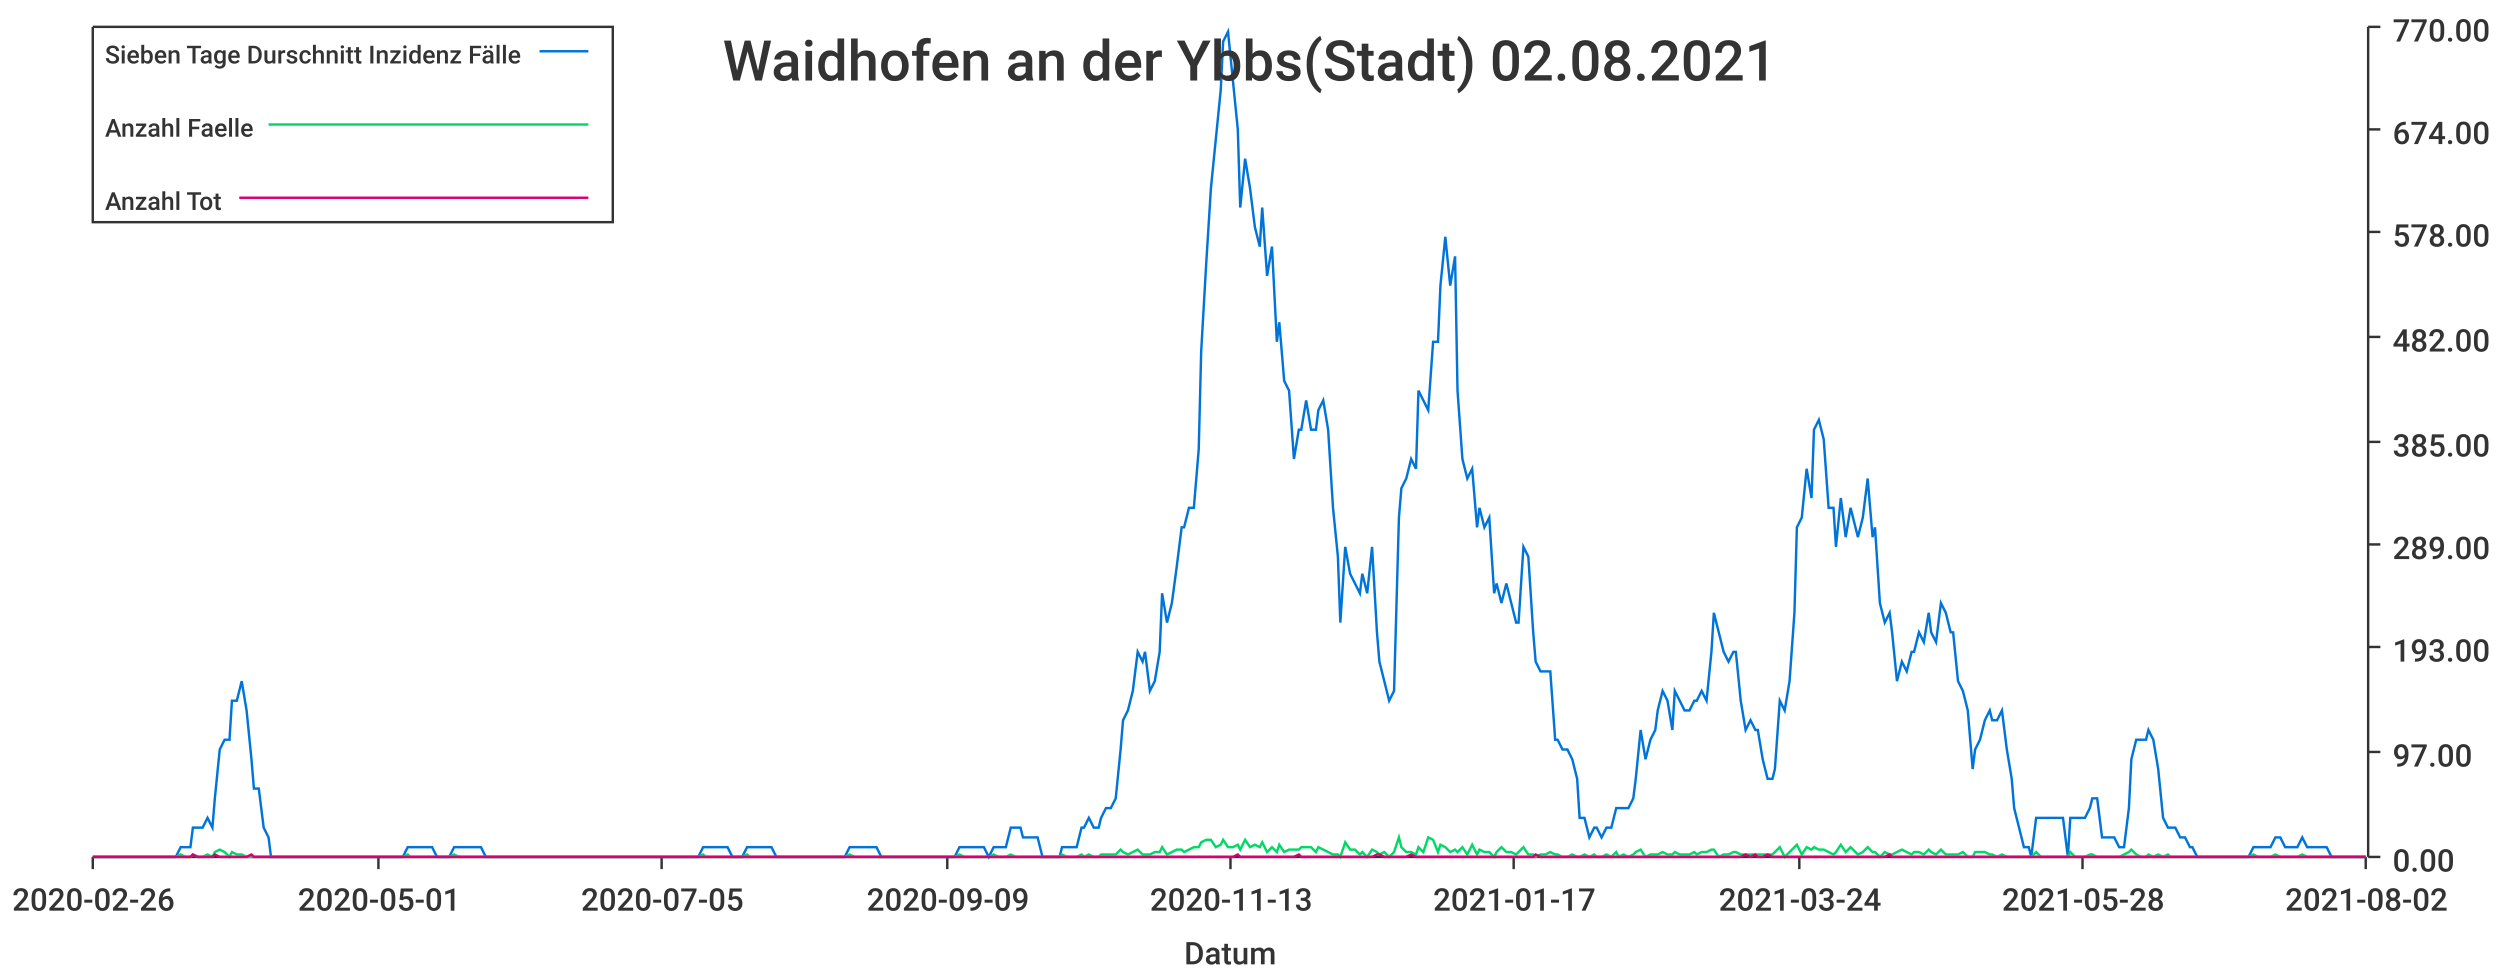
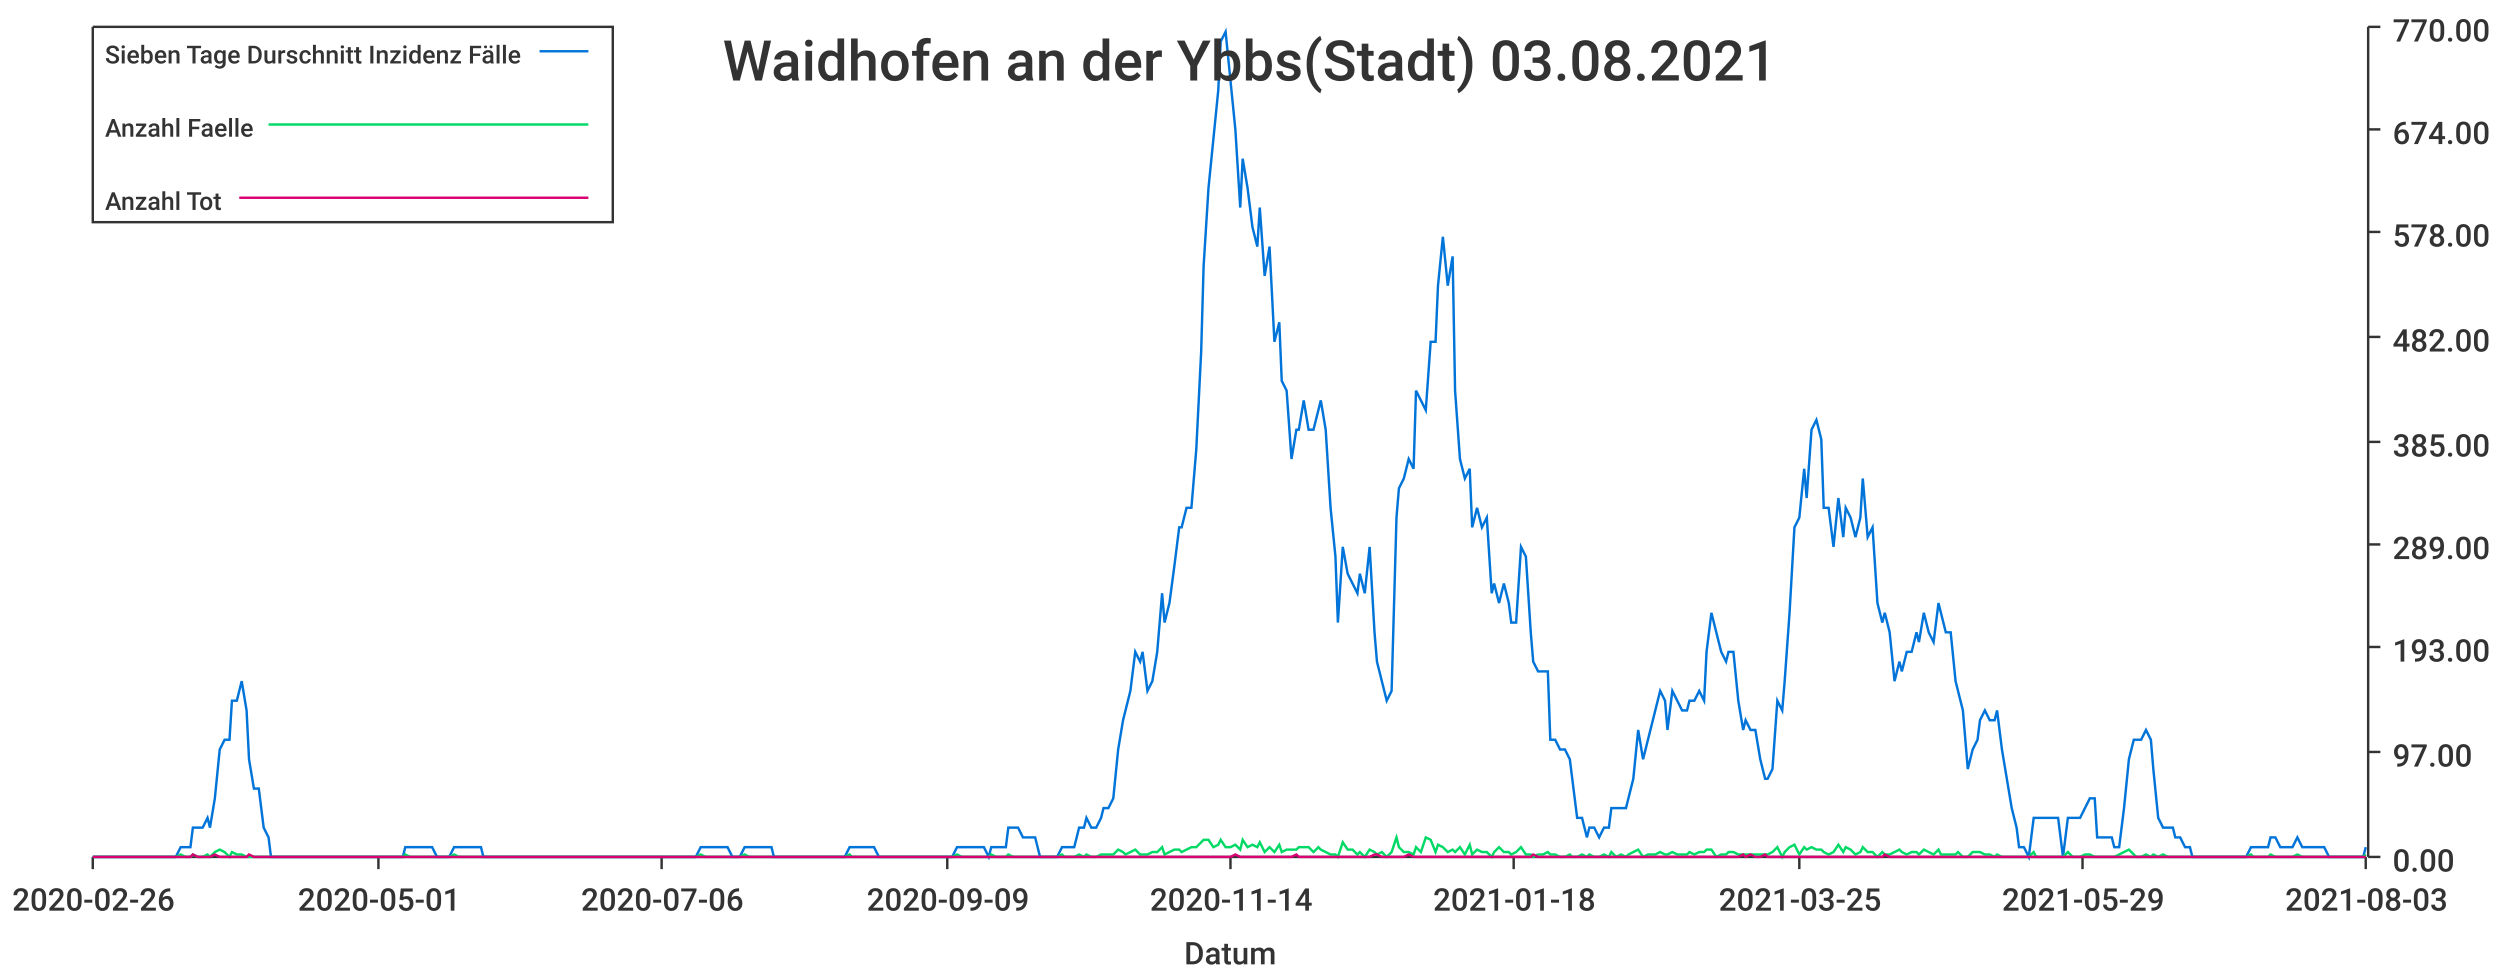
<svg xmlns="http://www.w3.org/2000/svg" width="1024" height="400">\n<path d="M 0 0 L 1024 0 L 1024 400 L 0 400 L 0 0" style="stroke-width:0;stroke:rgba(255,255,255,1.0);fill:rgba(255,255,255,1.0)" />
  <path d="M 38 11 L 969 11 L 969 351 L 38 351 L 38 11" style="stroke-width:0;stroke:rgba(255,255,255,1.0);fill:rgba(255,255,255,1.0)" />
  <path d="M 38 351 L 969 351" style="stroke-width:1;stroke:rgba(51,51,51,1.0);fill:none" />
  <path d="M 38 351 L 38 356" style="stroke-width:1;stroke:rgba(51,51,51,1.0);fill:none" />
  <text x="5" y="373" style="stroke-width:0;stroke:none;fill:rgba(51,51,51,1.0);font-size:12.8px;font-family:'Roboto Medium',sans-serif">2020-02-26</text>
  <path d="M 155 351 L 155 356" style="stroke-width:1;stroke:rgba(51,51,51,1.0);fill:none" />
  <text x="122" y="373" style="stroke-width:0;stroke:none;fill:rgba(51,51,51,1.0);font-size:12.8px;font-family:'Roboto Medium',sans-serif">2020-05-01</text>
  <path d="M 271 351 L 271 356" style="stroke-width:1;stroke:rgba(51,51,51,1.0);fill:none" />
-   <text x="238" y="373" style="stroke-width:0;stroke:none;fill:rgba(51,51,51,1.0);font-size:12.8px;font-family:'Roboto Medium',sans-serif">2020-07-05</text>
+   <text x="238" y="373" style="stroke-width:0;stroke:none;fill:rgba(51,51,51,1.0);font-size:12.8px;font-family:'Roboto Medium',sans-serif">2020-07-06</text>
  <path d="M 388 351 L 388 356" style="stroke-width:1;stroke:rgba(51,51,51,1.0);fill:none" />
  <text x="355" y="373" style="stroke-width:0;stroke:none;fill:rgba(51,51,51,1.0);font-size:12.8px;font-family:'Roboto Medium',sans-serif">2020-09-09</text>
  <path d="M 504 351 L 504 356" style="stroke-width:1;stroke:rgba(51,51,51,1.0);fill:none" />
-   <text x="471" y="373" style="stroke-width:0;stroke:none;fill:rgba(51,51,51,1.0);font-size:12.8px;font-family:'Roboto Medium',sans-serif">2020-11-13</text>
+   <text x="471" y="373" style="stroke-width:0;stroke:none;fill:rgba(51,51,51,1.0);font-size:12.8px;font-family:'Roboto Medium',sans-serif">2020-11-14</text>
  <path d="M 620 351 L 620 356" style="stroke-width:1;stroke:rgba(51,51,51,1.0);fill:none" />
-   <text x="587" y="373" style="stroke-width:0;stroke:none;fill:rgba(51,51,51,1.0);font-size:12.8px;font-family:'Roboto Medium',sans-serif">2021-01-17</text>
+   <text x="587" y="373" style="stroke-width:0;stroke:none;fill:rgba(51,51,51,1.0);font-size:12.8px;font-family:'Roboto Medium',sans-serif">2021-01-18</text>
  <path d="M 737 351 L 737 356" style="stroke-width:1;stroke:rgba(51,51,51,1.0);fill:none" />
-   <text x="704" y="373" style="stroke-width:0;stroke:none;fill:rgba(51,51,51,1.0);font-size:12.8px;font-family:'Roboto Medium',sans-serif">2021-03-24</text>
+   <text x="704" y="373" style="stroke-width:0;stroke:none;fill:rgba(51,51,51,1.0);font-size:12.8px;font-family:'Roboto Medium',sans-serif">2021-03-25</text>
  <path d="M 853 351 L 853 356" style="stroke-width:1;stroke:rgba(51,51,51,1.0);fill:none" />
-   <text x="820" y="373" style="stroke-width:0;stroke:none;fill:rgba(51,51,51,1.0);font-size:12.8px;font-family:'Roboto Medium',sans-serif">2021-05-28</text>
+   <text x="820" y="373" style="stroke-width:0;stroke:none;fill:rgba(51,51,51,1.0);font-size:12.8px;font-family:'Roboto Medium',sans-serif">2021-05-29</text>
  <path d="M 969 351 L 969 356" style="stroke-width:1;stroke:rgba(51,51,51,1.0);fill:none" />
-   <text x="936" y="373" style="stroke-width:0;stroke:none;fill:rgba(51,51,51,1.0);font-size:12.8px;font-family:'Roboto Medium',sans-serif">2021-08-02</text>
+   <text x="936" y="373" style="stroke-width:0;stroke:none;fill:rgba(51,51,51,1.0);font-size:12.8px;font-family:'Roboto Medium',sans-serif">2021-08-03</text>
  <text x="485" y="395" style="stroke-width:0;stroke:none;fill:rgba(51,51,51,1.0);font-size:12.8px;font-family:'Roboto Medium',sans-serif">Datum</text>
  <path d="M 970 351 L 970 11" style="stroke-width:1;stroke:rgba(51,51,51,1.0);fill:none" />
  <path d="M 970 351 L 975 351" style="stroke-width:1;stroke:rgba(51,51,51,1.0);fill:none" />
  <text x="980" y="357" style="stroke-width:0;stroke:none;fill:rgba(51,51,51,1.0);font-size:12.8px;font-family:'Roboto Medium',sans-serif">0.00</text>
  <path d="M 970 308 L 975 308" style="stroke-width:1;stroke:rgba(51,51,51,1.0);fill:none" />
  <text x="980" y="314" style="stroke-width:0;stroke:none;fill:rgba(51,51,51,1.0);font-size:12.8px;font-family:'Roboto Medium',sans-serif">97.00</text>
  <path d="M 970 265 L 975 265" style="stroke-width:1;stroke:rgba(51,51,51,1.0);fill:none" />
  <text x="980" y="271" style="stroke-width:0;stroke:none;fill:rgba(51,51,51,1.0);font-size:12.8px;font-family:'Roboto Medium',sans-serif">193.00</text>
  <path d="M 970 223 L 975 223" style="stroke-width:1;stroke:rgba(51,51,51,1.0);fill:none" />
  <text x="980" y="229" style="stroke-width:0;stroke:none;fill:rgba(51,51,51,1.0);font-size:12.8px;font-family:'Roboto Medium',sans-serif">289.00</text>
  <path d="M 970 181 L 975 181" style="stroke-width:1;stroke:rgba(51,51,51,1.0);fill:none" />
  <text x="980" y="187" style="stroke-width:0;stroke:none;fill:rgba(51,51,51,1.0);font-size:12.8px;font-family:'Roboto Medium',sans-serif">385.00</text>
  <path d="M 970 138 L 975 138" style="stroke-width:1;stroke:rgba(51,51,51,1.0);fill:none" />
  <text x="980" y="144" style="stroke-width:0;stroke:none;fill:rgba(51,51,51,1.0);font-size:12.8px;font-family:'Roboto Medium',sans-serif">482.00</text>
  <path d="M 970 95 L 975 95" style="stroke-width:1;stroke:rgba(51,51,51,1.0);fill:none" />
  <text x="980" y="101" style="stroke-width:0;stroke:none;fill:rgba(51,51,51,1.0);font-size:12.8px;font-family:'Roboto Medium',sans-serif">578.00</text>
  <path d="M 970 53 L 975 53" style="stroke-width:1;stroke:rgba(51,51,51,1.0);fill:none" />
  <text x="980" y="59" style="stroke-width:0;stroke:none;fill:rgba(51,51,51,1.0);font-size:12.8px;font-family:'Roboto Medium',sans-serif">674.00</text>
  <path d="M 970 11 L 975 11" style="stroke-width:1;stroke:rgba(51,51,51,1.0);fill:none" />
  <text x="980" y="17" style="stroke-width:0;stroke:none;fill:rgba(51,51,51,1.0);font-size:12.8px;font-family:'Roboto Medium',sans-serif">770.00</text>
-   <path d="M 38 351 L 40 351 L 42 351 L 44 351 L 46 351 L 47 351 L 49 351 L 51 351 L 53 351 L 55 351 L 56 351 L 58 351 L 60 351 L 62 351 L 63 351 L 65 351 L 67 351 L 69 351 L 71 351 L 72 351 L 74 347 L 76 347 L 78 347 L 79 339 L 81 339 L 83 339 L 85 335 L 87 339 L 88 327 L 90 307 L 92 303 L 94 303 L 95 287 L 97 287 L 99 279 L 101 291 L 103 311 L 104 323 L 106 323 L 108 339 L 110 343 L 111 351 L 113 351 L 115 351 L 117 351 L 119 351 L 120 351 L 122 351 L 124 351 L 126 351 L 128 351 L 129 351 L 131 351 L 133 351 L 135 351 L 136 351 L 138 351 L 140 351 L 142 351 L 144 351 L 145 351 L 147 351 L 149 351 L 151 351 L 152 351 L 154 351 L 156 351 L 158 351 L 160 351 L 161 351 L 163 351 L 165 351 L 167 347 L 168 347 L 170 347 L 172 347 L 174 347 L 176 347 L 177 347 L 179 351 L 181 351 L 183 351 L 184 351 L 186 347 L 188 347 L 190 347 L 192 347 L 193 347 L 195 347 L 197 347 L 199 351 L 200 351 L 202 351 L 204 351 L 206 351 L 208 351 L 209 351 L 211 351 L 213 351 L 215 351 L 217 351 L 218 351 L 220 351 L 222 351 L 224 351 L 225 351 L 227 351 L 229 351 L 231 351 L 233 351 L 234 351 L 236 351 L 238 351 L 240 351 L 241 351 L 243 351 L 245 351 L 247 351 L 249 351 L 250 351 L 252 351 L 254 351 L 256 351 L 257 351 L 259 351 L 261 351 L 263 351 L 265 351 L 266 351 L 268 351 L 270 351 L 272 351 L 273 351 L 275 351 L 277 351 L 279 351 L 281 351 L 282 351 L 284 351 L 286 351 L 288 347 L 289 347 L 291 347 L 293 347 L 295 347 L 297 347 L 298 347 L 300 351 L 302 351 L 304 351 L 306 347 L 307 347 L 309 347 L 311 347 L 313 347 L 314 347 L 316 347 L 318 351 L 320 351 L 322 351 L 323 351 L 325 351 L 327 351 L 329 351 L 330 351 L 332 351 L 334 351 L 336 351 L 338 351 L 339 351 L 341 351 L 343 351 L 345 351 L 346 351 L 348 347 L 350 347 L 352 347 L 354 347 L 355 347 L 357 347 L 359 347 L 361 351 L 362 351 L 364 351 L 366 351 L 368 351 L 370 351 L 371 351 L 373 351 L 375 351 L 377 351 L 379 351 L 380 351 L 382 351 L 384 351 L 386 351 L 387 351 L 389 351 L 391 351 L 393 347 L 395 347 L 396 347 L 398 347 L 400 347 L 402 347 L 403 347 L 405 351 L 407 347 L 409 347 L 411 347 L 412 347 L 414 339 L 416 339 L 418 339 L 419 343 L 421 343 L 423 343 L 425 343 L 427 351 L 428 351 L 430 351 L 432 351 L 434 351 L 435 347 L 437 347 L 439 347 L 441 347 L 443 339 L 444 339 L 446 335 L 448 339 L 450 339 L 451 335 L 453 331 L 455 331 L 457 327 L 459 307 L 460 295 L 462 291 L 464 283 L 466 267 L 468 271 L 469 267 L 471 283 L 473 279 L 475 267 L 476 243 L 478 255 L 480 247 L 482 232 L 484 216 L 485 216 L 487 208 L 489 208 L 491 184 L 492 144 L 494 109 L 496 77 L 498 57 L 500 37 L 501 17 L 503 13 L 505 33 L 507 53 L 508 85 L 510 65 L 512 77 L 514 93 L 516 101 L 517 85 L 519 113 L 521 101 L 523 140 L 524 132 L 526 156 L 528 160 L 530 188 L 532 176 L 533 176 L 535 164 L 537 176 L 539 176 L 540 168 L 542 164 L 544 176 L 546 208 L 548 228 L 549 255 L 551 224 L 553 235 L 555 239 L 557 243 L 558 235 L 560 243 L 562 224 L 564 259 L 565 271 L 567 279 L 569 287 L 571 283 L 573 212 L 574 200 L 576 196 L 578 188 L 580 192 L 581 160 L 583 164 L 585 168 L 587 140 L 589 140 L 590 117 L 592 97 L 594 117 L 596 105 L 597 160 L 599 188 L 601 196 L 603 192 L 605 216 L 606 208 L 608 216 L 610 212 L 612 243 L 613 239 L 615 247 L 617 239 L 619 247 L 621 255 L 622 255 L 624 224 L 626 228 L 628 259 L 629 271 L 631 275 L 633 275 L 635 275 L 637 303 L 638 303 L 640 307 L 642 307 L 644 311 L 646 319 L 647 335 L 649 335 L 651 343 L 653 339 L 654 339 L 656 343 L 658 339 L 660 339 L 662 331 L 663 331 L 665 331 L 667 331 L 669 327 L 670 319 L 672 299 L 674 311 L 676 303 L 678 299 L 679 291 L 681 283 L 683 287 L 685 299 L 686 283 L 688 287 L 690 291 L 692 291 L 694 287 L 695 287 L 697 283 L 699 287 L 701 267 L 702 251 L 704 259 L 706 267 L 708 271 L 710 267 L 711 267 L 713 287 L 715 299 L 717 295 L 719 299 L 720 299 L 722 311 L 724 319 L 726 319 L 727 315 L 729 287 L 731 291 L 733 279 L 735 251 L 736 216 L 738 212 L 740 192 L 742 204 L 743 176 L 745 172 L 747 180 L 749 208 L 751 208 L 752 224 L 754 204 L 756 220 L 758 208 L 759 212 L 761 220 L 763 212 L 765 196 L 767 220 L 768 216 L 770 247 L 772 255 L 774 251 L 775 259 L 777 279 L 779 271 L 781 275 L 783 267 L 784 267 L 786 259 L 788 263 L 790 251 L 791 259 L 793 263 L 795 247 L 797 251 L 799 259 L 800 259 L 802 279 L 804 283 L 806 291 L 808 315 L 809 307 L 811 303 L 813 295 L 815 291 L 816 295 L 818 295 L 820 291 L 822 307 L 824 319 L 825 331 L 827 339 L 829 347 L 831 347 L 832 351 L 834 335 L 836 335 L 838 335 L 840 335 L 841 335 L 843 335 L 845 335 L 847 351 L 848 335 L 850 335 L 852 335 L 854 335 L 856 331 L 857 327 L 859 327 L 861 343 L 863 343 L 864 343 L 866 343 L 868 347 L 870 347 L 872 331 L 873 311 L 875 303 L 877 303 L 879 303 L 880 299 L 882 303 L 884 315 L 886 335 L 888 339 L 889 339 L 891 339 L 893 343 L 895 343 L 897 347 L 898 347 L 900 351 L 902 351 L 904 351 L 905 351 L 907 351 L 909 351 L 911 351 L 913 351 L 914 351 L 916 351 L 918 351 L 920 351 L 921 351 L 923 347 L 925 347 L 927 347 L 929 347 L 930 347 L 932 343 L 934 343 L 936 347 L 937 347 L 939 347 L 941 347 L 943 343 L 945 347 L 946 347 L 948 347 L 950 347 L 952 347 L 953 347 L 955 351 L 957 351 L 959 351 L 961 351 L 962 351 L 964 351 L 966 351 L 968 351 L 969 351" style="stroke-width:1;stroke:rgba(0,116,217,1.0);fill:none" />
-   <path d="M 38 351 L 40 351 L 42 351 L 44 351 L 46 351 L 47 351 L 49 351 L 51 351 L 53 351 L 55 351 L 56 351 L 58 351 L 60 351 L 62 351 L 63 351 L 65 351 L 67 351 L 69 351 L 71 351 L 72 351 L 74 350 L 76 351 L 78 351 L 79 350 L 81 351 L 83 351 L 85 350 L 87 351 L 88 349 L 90 348 L 92 349 L 94 351 L 95 349 L 97 350 L 99 350 L 101 351 L 103 351 L 104 351 L 106 351 L 108 351 L 110 351 L 111 351 L 113 351 L 115 351 L 117 351 L 119 351 L 120 351 L 122 351 L 124 351 L 126 351 L 128 351 L 129 351 L 131 351 L 133 351 L 135 351 L 136 351 L 138 351 L 140 351 L 142 351 L 144 351 L 145 351 L 147 351 L 149 351 L 151 351 L 152 351 L 154 351 L 156 351 L 158 351 L 160 351 L 161 351 L 163 351 L 165 351 L 167 350 L 168 351 L 170 351 L 172 351 L 174 351 L 176 351 L 177 351 L 179 351 L 181 351 L 183 351 L 184 351 L 186 350 L 188 351 L 190 351 L 192 351 L 193 351 L 195 351 L 197 351 L 199 351 L 200 351 L 202 351 L 204 351 L 206 351 L 208 351 L 209 351 L 211 351 L 213 351 L 215 351 L 217 351 L 218 351 L 220 351 L 222 351 L 224 351 L 225 351 L 227 351 L 229 351 L 231 351 L 233 351 L 234 351 L 236 351 L 238 351 L 240 351 L 241 351 L 243 351 L 245 351 L 247 351 L 249 351 L 250 351 L 252 351 L 254 351 L 256 351 L 257 351 L 259 351 L 261 351 L 263 351 L 265 351 L 266 351 L 268 351 L 270 351 L 272 351 L 273 351 L 275 351 L 277 351 L 279 351 L 281 351 L 282 351 L 284 351 L 286 351 L 288 350 L 289 351 L 291 351 L 293 351 L 295 351 L 297 351 L 298 351 L 300 351 L 302 351 L 304 351 L 306 350 L 307 351 L 309 351 L 311 351 L 313 351 L 314 351 L 316 351 L 318 351 L 320 351 L 322 351 L 323 351 L 325 351 L 327 351 L 329 351 L 330 351 L 332 351 L 334 351 L 336 351 L 338 351 L 339 351 L 341 351 L 343 351 L 345 351 L 346 351 L 348 350 L 350 351 L 352 351 L 354 351 L 355 351 L 357 351 L 359 351 L 361 351 L 362 351 L 364 351 L 366 351 L 368 351 L 370 351 L 371 351 L 373 351 L 375 351 L 377 351 L 379 351 L 380 351 L 382 351 L 384 351 L 386 351 L 387 351 L 389 351 L 391 351 L 393 350 L 395 351 L 396 351 L 398 351 L 400 351 L 402 351 L 403 351 L 405 351 L 407 350 L 409 351 L 411 351 L 412 351 L 414 350 L 416 351 L 418 351 L 419 351 L 421 351 L 423 351 L 425 351 L 427 351 L 428 351 L 430 351 L 432 351 L 434 351 L 435 350 L 437 351 L 439 351 L 441 351 L 443 350 L 444 351 L 446 350 L 448 351 L 450 351 L 451 350 L 453 350 L 455 350 L 457 350 L 459 348 L 460 349 L 462 350 L 464 349 L 466 348 L 468 350 L 469 350 L 471 350 L 473 349 L 475 349 L 476 347 L 478 350 L 480 349 L 482 348 L 484 348 L 485 349 L 487 348 L 489 347 L 491 347 L 492 345 L 494 344 L 496 344 L 498 347 L 500 346 L 501 344 L 503 347 L 505 347 L 507 346 L 508 348 L 510 344 L 512 347 L 514 346 L 516 347 L 517 345 L 519 349 L 521 347 L 523 349 L 524 346 L 526 349 L 528 348 L 530 348 L 532 348 L 533 347 L 535 347 L 537 347 L 539 349 L 540 347 L 542 348 L 544 349 L 546 350 L 548 350 L 549 351 L 551 345 L 553 348 L 555 348 L 557 350 L 558 349 L 560 351 L 562 348 L 564 349 L 565 350 L 567 349 L 569 351 L 571 349 L 573 343 L 574 347 L 576 349 L 578 349 L 580 350 L 581 347 L 583 349 L 585 343 L 587 344 L 589 349 L 590 346 L 592 347 L 594 349 L 596 348 L 597 349 L 599 347 L 601 350 L 603 346 L 605 350 L 606 348 L 608 349 L 610 349 L 612 351 L 613 349 L 615 347 L 617 349 L 619 349 L 621 350 L 622 349 L 624 347 L 626 350 L 628 350 L 629 351 L 631 350 L 633 350 L 635 349 L 637 350 L 638 350 L 640 351 L 642 351 L 644 350 L 646 351 L 647 351 L 649 350 L 651 351 L 653 350 L 654 351 L 656 351 L 658 350 L 660 351 L 662 349 L 663 351 L 665 350 L 667 351 L 669 350 L 670 349 L 672 348 L 674 351 L 676 350 L 678 350 L 679 350 L 681 349 L 683 350 L 685 350 L 686 349 L 688 350 L 690 350 L 692 350 L 694 349 L 695 350 L 697 349 L 699 349 L 701 348 L 702 348 L 704 351 L 706 350 L 708 350 L 710 349 L 711 349 L 713 350 L 715 350 L 717 350 L 719 350 L 720 350 L 722 350 L 724 350 L 726 350 L 727 349 L 729 347 L 731 351 L 733 349 L 735 347 L 736 346 L 738 350 L 740 347 L 742 348 L 743 347 L 745 348 L 747 348 L 749 349 L 751 350 L 752 349 L 754 346 L 756 349 L 758 347 L 759 348 L 761 350 L 763 349 L 765 347 L 767 349 L 768 349 L 770 351 L 772 349 L 774 350 L 775 350 L 777 349 L 779 348 L 781 349 L 783 350 L 784 349 L 786 349 L 788 350 L 790 348 L 791 349 L 793 350 L 795 348 L 797 350 L 799 350 L 800 350 L 802 350 L 804 349 L 806 351 L 808 351 L 809 349 L 811 349 L 813 349 L 815 350 L 816 350 L 818 351 L 820 350 L 822 351 L 824 351 L 825 351 L 827 351 L 829 351 L 831 351 L 832 351 L 834 349 L 836 351 L 838 351 L 840 351 L 841 351 L 843 351 L 845 351 L 847 351 L 848 349 L 850 351 L 852 351 L 854 351 L 856 350 L 857 350 L 859 351 L 861 351 L 863 351 L 864 351 L 866 351 L 868 351 L 870 350 L 872 349 L 873 348 L 875 350 L 877 351 L 879 351 L 880 350 L 882 351 L 884 350 L 886 351 L 888 350 L 889 351 L 891 351 L 893 351 L 895 351 L 897 351 L 898 351 L 900 351 L 902 351 L 904 351 L 905 351 L 907 351 L 909 351 L 911 351 L 913 351 L 914 351 L 916 351 L 918 351 L 920 351 L 921 351 L 923 350 L 925 351 L 927 351 L 929 351 L 930 351 L 932 350 L 934 351 L 936 351 L 937 351 L 939 351 L 941 351 L 943 350 L 945 351 L 946 351 L 948 351 L 950 351 L 952 351 L 953 351 L 955 351 L 957 351 L 959 351 L 961 351 L 962 351 L 964 351 L 966 351 L 968 351 L 969 351" style="stroke-width:1;stroke:rgba(0,217,101,1.0);fill:none" />
-   <path d="M 38 351 L 40 351 L 42 351 L 44 351 L 46 351 L 47 351 L 49 351 L 51 351 L 53 351 L 55 351 L 56 351 L 58 351 L 60 351 L 62 351 L 63 351 L 65 351 L 67 351 L 69 351 L 71 351 L 72 351 L 74 351 L 76 351 L 78 351 L 79 350 L 81 351 L 83 351 L 85 351 L 87 351 L 88 350 L 90 351 L 92 351 L 94 351 L 95 351 L 97 351 L 99 351 L 101 351 L 103 350 L 104 351 L 106 351 L 108 351 L 110 351 L 111 351 L 113 351 L 115 351 L 117 351 L 119 351 L 120 351 L 122 351 L 124 351 L 126 351 L 128 351 L 129 351 L 131 351 L 133 351 L 135 351 L 136 351 L 138 351 L 140 351 L 142 351 L 144 351 L 145 351 L 147 351 L 149 351 L 151 351 L 152 351 L 154 351 L 156 351 L 158 351 L 160 351 L 161 351 L 163 351 L 165 351 L 167 351 L 168 351 L 170 351 L 172 351 L 174 351 L 176 351 L 177 351 L 179 351 L 181 351 L 183 351 L 184 351 L 186 351 L 188 351 L 190 351 L 192 351 L 193 351 L 195 351 L 197 351 L 199 351 L 200 351 L 202 351 L 204 351 L 206 351 L 208 351 L 209 351 L 211 351 L 213 351 L 215 351 L 217 351 L 218 351 L 220 351 L 222 351 L 224 351 L 225 351 L 227 351 L 229 351 L 231 351 L 233 351 L 234 351 L 236 351 L 238 351 L 240 351 L 241 351 L 243 351 L 245 351 L 247 351 L 249 351 L 250 351 L 252 351 L 254 351 L 256 351 L 257 351 L 259 351 L 261 351 L 263 351 L 265 351 L 266 351 L 268 351 L 270 351 L 272 351 L 273 351 L 275 351 L 277 351 L 279 351 L 281 351 L 282 351 L 284 351 L 286 351 L 288 351 L 289 351 L 291 351 L 293 351 L 295 351 L 297 351 L 298 351 L 300 351 L 302 351 L 304 351 L 306 351 L 307 351 L 309 351 L 311 351 L 313 351 L 314 351 L 316 351 L 318 351 L 320 351 L 322 351 L 323 351 L 325 351 L 327 351 L 329 351 L 330 351 L 332 351 L 334 351 L 336 351 L 338 351 L 339 351 L 341 351 L 343 351 L 345 351 L 346 351 L 348 351 L 350 351 L 352 351 L 354 351 L 355 351 L 357 351 L 359 351 L 361 351 L 362 351 L 364 351 L 366 351 L 368 351 L 370 351 L 371 351 L 373 351 L 375 351 L 377 351 L 379 351 L 380 351 L 382 351 L 384 351 L 386 351 L 387 351 L 389 351 L 391 351 L 393 351 L 395 351 L 396 351 L 398 351 L 400 351 L 402 351 L 403 351 L 405 351 L 407 351 L 409 351 L 411 351 L 412 351 L 414 351 L 416 351 L 418 351 L 419 351 L 421 351 L 423 351 L 425 351 L 427 351 L 428 351 L 430 351 L 432 351 L 434 351 L 435 351 L 437 351 L 439 351 L 441 351 L 443 351 L 444 351 L 446 351 L 448 351 L 450 351 L 451 351 L 453 351 L 455 351 L 457 351 L 459 351 L 460 351 L 462 351 L 464 351 L 466 351 L 468 351 L 469 351 L 471 351 L 473 351 L 475 351 L 476 351 L 478 351 L 480 351 L 482 351 L 484 351 L 485 351 L 487 351 L 489 351 L 491 351 L 492 351 L 494 351 L 496 351 L 498 351 L 500 351 L 501 351 L 503 351 L 505 351 L 507 350 L 508 351 L 510 351 L 512 351 L 514 351 L 516 351 L 517 351 L 519 351 L 521 351 L 523 351 L 524 351 L 526 351 L 528 351 L 530 351 L 532 350 L 533 351 L 535 351 L 537 351 L 539 351 L 540 351 L 542 351 L 544 351 L 546 351 L 548 351 L 549 351 L 551 351 L 553 351 L 555 351 L 557 351 L 558 351 L 560 351 L 562 351 L 564 350 L 565 350 L 567 351 L 569 351 L 571 351 L 573 351 L 574 351 L 576 351 L 578 350 L 580 351 L 581 351 L 583 351 L 585 351 L 587 351 L 589 351 L 590 351 L 592 351 L 594 351 L 596 351 L 597 351 L 599 351 L 601 351 L 603 351 L 605 351 L 606 351 L 608 351 L 610 351 L 612 351 L 613 351 L 615 351 L 617 351 L 619 351 L 621 351 L 622 351 L 624 351 L 626 351 L 628 351 L 629 350 L 631 351 L 633 351 L 635 351 L 637 351 L 638 351 L 640 351 L 642 351 L 644 351 L 646 351 L 647 351 L 649 351 L 651 351 L 653 351 L 654 351 L 656 351 L 658 351 L 660 351 L 662 351 L 663 351 L 665 351 L 667 351 L 669 351 L 670 351 L 672 351 L 674 351 L 676 351 L 678 351 L 679 351 L 681 351 L 683 351 L 685 351 L 686 351 L 688 351 L 690 351 L 692 351 L 694 351 L 695 351 L 697 351 L 699 351 L 701 351 L 702 351 L 704 351 L 706 351 L 708 351 L 710 351 L 711 351 L 713 351 L 715 350 L 717 351 L 719 350 L 720 351 L 722 351 L 724 350 L 726 351 L 727 351 L 729 351 L 731 351 L 733 351 L 735 351 L 736 351 L 738 351 L 740 351 L 742 351 L 743 351 L 745 351 L 747 351 L 749 351 L 751 351 L 752 351 L 754 351 L 756 351 L 758 351 L 759 351 L 761 351 L 763 351 L 765 351 L 767 351 L 768 351 L 770 351 L 772 351 L 774 350 L 775 351 L 777 351 L 779 351 L 781 351 L 783 351 L 784 351 L 786 351 L 788 351 L 790 351 L 791 351 L 793 351 L 795 351 L 797 351 L 799 351 L 800 351 L 802 351 L 804 351 L 806 351 L 808 351 L 809 351 L 811 351 L 813 351 L 815 351 L 816 351 L 818 351 L 820 351 L 822 351 L 824 351 L 825 351 L 827 351 L 829 351 L 831 351 L 832 351 L 834 351 L 836 351 L 838 351 L 840 351 L 841 351 L 843 351 L 845 351 L 847 351 L 848 351 L 850 351 L 852 351 L 854 351 L 856 351 L 857 351 L 859 351 L 861 351 L 863 351 L 864 351 L 866 351 L 868 351 L 870 351 L 872 351 L 873 351 L 875 351 L 877 351 L 879 351 L 880 351 L 882 351 L 884 351 L 886 351 L 888 351 L 889 351 L 891 351 L 893 351 L 895 351 L 897 351 L 898 351 L 900 351 L 902 351 L 904 351 L 905 351 L 907 351 L 909 351 L 911 351 L 913 351 L 914 351 L 916 351 L 918 351 L 920 351 L 921 351 L 923 351 L 925 351 L 927 351 L 929 351 L 930 351 L 932 351 L 934 351 L 936 351 L 937 351 L 939 351 L 941 351 L 943 351 L 945 351 L 946 351 L 948 351 L 950 351 L 952 351 L 953 351 L 955 351 L 957 351 L 959 351 L 961 351 L 962 351 L 964 351 L 966 351 L 968 351 L 969 351" style="stroke-width:1;stroke:rgba(217,0,116,1.0);fill:none" />
-   <text x="296" y="33" style="stroke-width:0;stroke:none;fill:rgba(51,51,51,1.0);font-size:23.0px;font-family:'Roboto Medium',sans-serif">Waidhofen an der Ybbs(Stadt) 02.08.2021</text>
+   <path d="M 38 351 L 40 351 L 42 351 L 44 351 L 46 351 L 47 351 L 49 351 L 51 351 L 53 351 L 54 351 L 56 351 L 58 351 L 60 351 L 62 351 L 63 351 L 65 351 L 67 351 L 69 351 L 70 351 L 72 351 L 74 347 L 76 347 L 78 347 L 79 339 L 81 339 L 83 339 L 85 335 L 86 339 L 88 327 L 90 307 L 92 303 L 94 303 L 95 287 L 97 287 L 99 279 L 101 291 L 102 311 L 104 323 L 106 323 L 108 339 L 110 343 L 111 351 L 113 351 L 115 351 L 117 351 L 118 351 L 120 351 L 122 351 L 124 351 L 126 351 L 127 351 L 129 351 L 131 351 L 133 351 L 134 351 L 136 351 L 138 351 L 140 351 L 142 351 L 143 351 L 145 351 L 147 351 L 149 351 L 150 351 L 152 351 L 154 351 L 156 351 L 158 351 L 159 351 L 161 351 L 163 351 L 165 351 L 166 347 L 168 347 L 170 347 L 172 347 L 174 347 L 175 347 L 177 347 L 179 351 L 181 351 L 182 351 L 184 351 L 186 347 L 188 347 L 190 347 L 191 347 L 193 347 L 195 347 L 197 347 L 198 351 L 200 351 L 202 351 L 204 351 L 206 351 L 207 351 L 209 351 L 211 351 L 213 351 L 214 351 L 216 351 L 218 351 L 220 351 L 222 351 L 223 351 L 225 351 L 227 351 L 229 351 L 230 351 L 232 351 L 234 351 L 236 351 L 237 351 L 239 351 L 241 351 L 243 351 L 245 351 L 246 351 L 248 351 L 250 351 L 252 351 L 253 351 L 255 351 L 257 351 L 259 351 L 261 351 L 262 351 L 264 351 L 266 351 L 268 351 L 269 351 L 271 351 L 273 351 L 275 351 L 277 351 L 278 351 L 280 351 L 282 351 L 284 351 L 285 351 L 287 347 L 289 347 L 291 347 L 293 347 L 294 347 L 296 347 L 298 347 L 300 351 L 301 351 L 303 351 L 305 347 L 307 347 L 309 347 L 310 347 L 312 347 L 314 347 L 316 347 L 317 351 L 319 351 L 321 351 L 323 351 L 325 351 L 326 351 L 328 351 L 330 351 L 332 351 L 333 351 L 335 351 L 337 351 L 339 351 L 341 351 L 342 351 L 344 351 L 346 351 L 348 347 L 349 347 L 351 347 L 353 347 L 355 347 L 357 347 L 358 347 L 360 351 L 362 351 L 364 351 L 365 351 L 367 351 L 369 351 L 371 351 L 373 351 L 374 351 L 376 351 L 378 351 L 380 351 L 381 351 L 383 351 L 385 351 L 387 351 L 389 351 L 390 351 L 392 347 L 394 347 L 396 347 L 397 347 L 399 347 L 401 347 L 403 347 L 405 351 L 406 347 L 408 347 L 410 347 L 412 347 L 413 339 L 415 339 L 417 339 L 419 343 L 420 343 L 422 343 L 424 343 L 426 351 L 428 351 L 429 351 L 431 351 L 433 351 L 435 347 L 436 347 L 438 347 L 440 347 L 442 339 L 444 339 L 445 335 L 447 339 L 449 339 L 451 335 L 452 331 L 454 331 L 456 327 L 458 307 L 460 295 L 461 291 L 463 283 L 465 267 L 467 271 L 468 267 L 470 283 L 472 279 L 474 267 L 476 243 L 477 255 L 479 247 L 481 232 L 483 216 L 484 216 L 486 208 L 488 208 L 490 184 L 492 144 L 493 109 L 495 77 L 497 57 L 499 37 L 500 17 L 502 13 L 504 33 L 506 53 L 508 85 L 509 65 L 511 77 L 513 93 L 515 101 L 516 85 L 518 113 L 520 101 L 522 140 L 524 132 L 525 156 L 527 160 L 529 188 L 531 176 L 532 176 L 534 164 L 536 176 L 538 176 L 540 168 L 541 164 L 543 176 L 545 208 L 547 228 L 548 255 L 550 224 L 552 235 L 554 239 L 556 243 L 557 235 L 559 243 L 561 224 L 563 259 L 564 271 L 566 279 L 568 287 L 570 283 L 572 212 L 573 200 L 575 196 L 577 188 L 579 192 L 580 160 L 582 164 L 584 168 L 586 140 L 588 140 L 589 117 L 591 97 L 593 117 L 595 105 L 596 160 L 598 188 L 600 196 L 602 192 L 603 216 L 605 208 L 607 216 L 609 212 L 611 243 L 612 239 L 614 247 L 616 239 L 618 247 L 619 255 L 621 255 L 623 224 L 625 228 L 627 259 L 628 271 L 630 275 L 632 275 L 634 275 L 635 303 L 637 303 L 639 307 L 641 307 L 643 311 L 644 319 L 646 335 L 648 335 L 650 343 L 651 339 L 653 339 L 655 343 L 657 339 L 659 339 L 660 331 L 662 331 L 664 331 L 666 331 L 667 327 L 669 319 L 671 299 L 673 311 L 675 303 L 676 299 L 678 291 L 680 283 L 682 287 L 683 299 L 685 283 L 687 287 L 689 291 L 691 291 L 692 287 L 694 287 L 696 283 L 698 287 L 699 267 L 701 251 L 703 259 L 705 267 L 707 271 L 708 267 L 710 267 L 712 287 L 714 299 L 715 295 L 717 299 L 719 299 L 721 311 L 723 319 L 724 319 L 726 315 L 728 287 L 730 291 L 731 279 L 733 251 L 735 216 L 737 212 L 739 192 L 740 204 L 742 176 L 744 172 L 746 180 L 747 208 L 749 208 L 751 224 L 753 204 L 755 220 L 756 208 L 758 212 L 760 220 L 762 212 L 763 196 L 765 220 L 767 216 L 769 247 L 771 255 L 772 251 L 774 259 L 776 279 L 778 271 L 779 275 L 781 267 L 783 267 L 785 259 L 786 263 L 788 251 L 790 259 L 792 263 L 794 247 L 795 251 L 797 259 L 799 259 L 801 279 L 802 283 L 804 291 L 806 315 L 808 307 L 810 303 L 811 295 L 813 291 L 815 295 L 817 295 L 818 291 L 820 307 L 822 319 L 824 331 L 826 339 L 827 347 L 829 347 L 831 351 L 833 335 L 834 335 L 836 335 L 838 335 L 840 335 L 842 335 L 843 335 L 845 351 L 847 335 L 849 335 L 850 335 L 852 335 L 854 331 L 856 327 L 858 327 L 859 343 L 861 343 L 863 343 L 865 343 L 866 347 L 868 347 L 870 331 L 872 311 L 874 303 L 875 303 L 877 303 L 879 299 L 881 303 L 882 315 L 884 335 L 886 339 L 888 339 L 890 339 L 891 343 L 893 343 L 895 347 L 897 347 L 898 351 L 900 351 L 902 351 L 904 351 L 906 351 L 907 351 L 909 351 L 911 351 L 913 351 L 914 351 L 916 351 L 918 351 L 920 351 L 922 347 L 923 347 L 925 347 L 927 347 L 929 347 L 930 343 L 932 343 L 934 347 L 936 347 L 938 347 L 939 347 L 941 343 L 943 347 L 945 347 L 946 347 L 948 347 L 950 347 L 952 347 L 954 351 L 955 351 L 957 351 L 959 351 L 961 351 L 962 351 L 964 351 L 966 351 L 968 351 L 969 347" style="stroke-width:1;stroke:rgba(0,116,217,1.0);fill:none" />
+   <path d="M 38 351 L 40 351 L 42 351 L 44 351 L 46 351 L 47 351 L 49 351 L 51 351 L 53 351 L 54 351 L 56 351 L 58 351 L 60 351 L 62 351 L 63 351 L 65 351 L 67 351 L 69 351 L 70 351 L 72 351 L 74 350 L 76 351 L 78 351 L 79 350 L 81 351 L 83 351 L 85 350 L 86 351 L 88 349 L 90 348 L 92 349 L 94 351 L 95 349 L 97 350 L 99 350 L 101 351 L 102 351 L 104 351 L 106 351 L 108 351 L 110 351 L 111 351 L 113 351 L 115 351 L 117 351 L 118 351 L 120 351 L 122 351 L 124 351 L 126 351 L 127 351 L 129 351 L 131 351 L 133 351 L 134 351 L 136 351 L 138 351 L 140 351 L 142 351 L 143 351 L 145 351 L 147 351 L 149 351 L 150 351 L 152 351 L 154 351 L 156 351 L 158 351 L 159 351 L 161 351 L 163 351 L 165 351 L 166 350 L 168 351 L 170 351 L 172 351 L 174 351 L 175 351 L 177 351 L 179 351 L 181 351 L 182 351 L 184 351 L 186 350 L 188 351 L 190 351 L 191 351 L 193 351 L 195 351 L 197 351 L 198 351 L 200 351 L 202 351 L 204 351 L 206 351 L 207 351 L 209 351 L 211 351 L 213 351 L 214 351 L 216 351 L 218 351 L 220 351 L 222 351 L 223 351 L 225 351 L 227 351 L 229 351 L 230 351 L 232 351 L 234 351 L 236 351 L 237 351 L 239 351 L 241 351 L 243 351 L 245 351 L 246 351 L 248 351 L 250 351 L 252 351 L 253 351 L 255 351 L 257 351 L 259 351 L 261 351 L 262 351 L 264 351 L 266 351 L 268 351 L 269 351 L 271 351 L 273 351 L 275 351 L 277 351 L 278 351 L 280 351 L 282 351 L 284 351 L 285 351 L 287 350 L 289 351 L 291 351 L 293 351 L 294 351 L 296 351 L 298 351 L 300 351 L 301 351 L 303 351 L 305 350 L 307 351 L 309 351 L 310 351 L 312 351 L 314 351 L 316 351 L 317 351 L 319 351 L 321 351 L 323 351 L 325 351 L 326 351 L 328 351 L 330 351 L 332 351 L 333 351 L 335 351 L 337 351 L 339 351 L 341 351 L 342 351 L 344 351 L 346 351 L 348 350 L 349 351 L 351 351 L 353 351 L 355 351 L 357 351 L 358 351 L 360 351 L 362 351 L 364 351 L 365 351 L 367 351 L 369 351 L 371 351 L 373 351 L 374 351 L 376 351 L 378 351 L 380 351 L 381 351 L 383 351 L 385 351 L 387 351 L 389 351 L 390 351 L 392 350 L 394 351 L 396 351 L 397 351 L 399 351 L 401 351 L 403 351 L 405 351 L 406 350 L 408 351 L 410 351 L 412 351 L 413 350 L 415 351 L 417 351 L 419 351 L 420 351 L 422 351 L 424 351 L 426 351 L 428 351 L 429 351 L 431 351 L 433 351 L 435 350 L 436 351 L 438 351 L 440 351 L 442 350 L 444 351 L 445 350 L 447 351 L 449 351 L 451 350 L 452 350 L 454 350 L 456 350 L 458 348 L 460 349 L 461 350 L 463 349 L 465 348 L 467 350 L 468 350 L 470 350 L 472 349 L 474 349 L 476 347 L 477 350 L 479 349 L 481 348 L 483 348 L 484 349 L 486 348 L 488 347 L 490 347 L 492 345 L 493 344 L 495 344 L 497 347 L 499 346 L 500 344 L 502 347 L 504 347 L 506 346 L 508 348 L 509 344 L 511 347 L 513 346 L 515 347 L 516 345 L 518 349 L 520 347 L 522 349 L 524 346 L 525 349 L 527 348 L 529 348 L 531 348 L 532 347 L 534 347 L 536 347 L 538 349 L 540 347 L 541 348 L 543 349 L 545 350 L 547 350 L 548 351 L 550 345 L 552 348 L 554 348 L 556 350 L 557 349 L 559 351 L 561 348 L 563 349 L 564 350 L 566 349 L 568 351 L 570 349 L 572 343 L 573 347 L 575 349 L 577 349 L 579 350 L 580 347 L 582 349 L 584 343 L 586 344 L 588 349 L 589 346 L 591 347 L 593 349 L 595 348 L 596 349 L 598 347 L 600 350 L 602 346 L 603 350 L 605 348 L 607 349 L 609 349 L 611 351 L 612 349 L 614 347 L 616 349 L 618 349 L 619 350 L 621 349 L 623 347 L 625 350 L 627 350 L 628 351 L 630 350 L 632 350 L 634 349 L 635 350 L 637 350 L 639 351 L 641 351 L 643 350 L 644 351 L 646 351 L 648 350 L 650 351 L 651 350 L 653 351 L 655 351 L 657 350 L 659 351 L 660 349 L 662 351 L 664 350 L 666 351 L 667 350 L 669 349 L 671 348 L 673 351 L 675 350 L 676 350 L 678 350 L 680 349 L 682 350 L 683 350 L 685 349 L 687 350 L 689 350 L 691 350 L 692 349 L 694 350 L 696 349 L 698 349 L 699 348 L 701 348 L 703 351 L 705 350 L 707 350 L 708 349 L 710 349 L 712 350 L 714 350 L 715 350 L 717 350 L 719 350 L 721 350 L 723 350 L 724 350 L 726 349 L 728 347 L 730 351 L 731 349 L 733 347 L 735 346 L 737 350 L 739 347 L 740 348 L 742 347 L 744 348 L 746 348 L 747 349 L 749 350 L 751 349 L 753 346 L 755 349 L 756 347 L 758 348 L 760 350 L 762 349 L 763 347 L 765 349 L 767 349 L 769 351 L 771 349 L 772 350 L 774 350 L 776 349 L 778 348 L 779 349 L 781 350 L 783 349 L 785 349 L 786 350 L 788 348 L 790 349 L 792 350 L 794 348 L 795 350 L 797 350 L 799 350 L 801 350 L 802 349 L 804 351 L 806 351 L 808 349 L 810 349 L 811 349 L 813 350 L 815 350 L 817 351 L 818 350 L 820 351 L 822 351 L 824 351 L 826 351 L 827 351 L 829 351 L 831 351 L 833 349 L 834 351 L 836 351 L 838 351 L 840 351 L 842 351 L 843 351 L 845 351 L 847 349 L 849 351 L 850 351 L 852 351 L 854 350 L 856 350 L 858 351 L 859 351 L 861 351 L 863 351 L 865 351 L 866 351 L 868 350 L 870 349 L 872 348 L 874 350 L 875 351 L 877 351 L 879 350 L 881 351 L 882 350 L 884 351 L 886 350 L 888 351 L 890 351 L 891 351 L 893 351 L 895 351 L 897 351 L 898 351 L 900 351 L 902 351 L 904 351 L 906 351 L 907 351 L 909 351 L 911 351 L 913 351 L 914 351 L 916 351 L 918 351 L 920 351 L 922 350 L 923 351 L 925 351 L 927 351 L 929 351 L 930 350 L 932 351 L 934 351 L 936 351 L 938 351 L 939 351 L 941 350 L 943 351 L 945 351 L 946 351 L 948 351 L 950 351 L 952 351 L 954 351 L 955 351 L 957 351 L 959 351 L 961 351 L 962 351 L 964 351 L 966 351 L 968 351 L 969 350" style="stroke-width:1;stroke:rgba(0,217,101,1.0);fill:none" />
+   <path d="M 38 351 L 40 351 L 42 351 L 44 351 L 46 351 L 47 351 L 49 351 L 51 351 L 53 351 L 54 351 L 56 351 L 58 351 L 60 351 L 62 351 L 63 351 L 65 351 L 67 351 L 69 351 L 70 351 L 72 351 L 74 351 L 76 351 L 78 351 L 79 350 L 81 351 L 83 351 L 85 351 L 86 351 L 88 350 L 90 351 L 92 351 L 94 351 L 95 351 L 97 351 L 99 351 L 101 351 L 102 350 L 104 351 L 106 351 L 108 351 L 110 351 L 111 351 L 113 351 L 115 351 L 117 351 L 118 351 L 120 351 L 122 351 L 124 351 L 126 351 L 127 351 L 129 351 L 131 351 L 133 351 L 134 351 L 136 351 L 138 351 L 140 351 L 142 351 L 143 351 L 145 351 L 147 351 L 149 351 L 150 351 L 152 351 L 154 351 L 156 351 L 158 351 L 159 351 L 161 351 L 163 351 L 165 351 L 166 351 L 168 351 L 170 351 L 172 351 L 174 351 L 175 351 L 177 351 L 179 351 L 181 351 L 182 351 L 184 351 L 186 351 L 188 351 L 190 351 L 191 351 L 193 351 L 195 351 L 197 351 L 198 351 L 200 351 L 202 351 L 204 351 L 206 351 L 207 351 L 209 351 L 211 351 L 213 351 L 214 351 L 216 351 L 218 351 L 220 351 L 222 351 L 223 351 L 225 351 L 227 351 L 229 351 L 230 351 L 232 351 L 234 351 L 236 351 L 237 351 L 239 351 L 241 351 L 243 351 L 245 351 L 246 351 L 248 351 L 250 351 L 252 351 L 253 351 L 255 351 L 257 351 L 259 351 L 261 351 L 262 351 L 264 351 L 266 351 L 268 351 L 269 351 L 271 351 L 273 351 L 275 351 L 277 351 L 278 351 L 280 351 L 282 351 L 284 351 L 285 351 L 287 351 L 289 351 L 291 351 L 293 351 L 294 351 L 296 351 L 298 351 L 300 351 L 301 351 L 303 351 L 305 351 L 307 351 L 309 351 L 310 351 L 312 351 L 314 351 L 316 351 L 317 351 L 319 351 L 321 351 L 323 351 L 325 351 L 326 351 L 328 351 L 330 351 L 332 351 L 333 351 L 335 351 L 337 351 L 339 351 L 341 351 L 342 351 L 344 351 L 346 351 L 348 351 L 349 351 L 351 351 L 353 351 L 355 351 L 357 351 L 358 351 L 360 351 L 362 351 L 364 351 L 365 351 L 367 351 L 369 351 L 371 351 L 373 351 L 374 351 L 376 351 L 378 351 L 380 351 L 381 351 L 383 351 L 385 351 L 387 351 L 389 351 L 390 351 L 392 351 L 394 351 L 396 351 L 397 351 L 399 351 L 401 351 L 403 351 L 405 351 L 406 351 L 408 351 L 410 351 L 412 351 L 413 351 L 415 351 L 417 351 L 419 351 L 420 351 L 422 351 L 424 351 L 426 351 L 428 351 L 429 351 L 431 351 L 433 351 L 435 351 L 436 351 L 438 351 L 440 351 L 442 351 L 444 351 L 445 351 L 447 351 L 449 351 L 451 351 L 452 351 L 454 351 L 456 351 L 458 351 L 460 351 L 461 351 L 463 351 L 465 351 L 467 351 L 468 351 L 470 351 L 472 351 L 474 351 L 476 351 L 477 351 L 479 351 L 481 351 L 483 351 L 484 351 L 486 351 L 488 351 L 490 351 L 492 351 L 493 351 L 495 351 L 497 351 L 499 351 L 500 351 L 502 351 L 504 351 L 506 350 L 508 351 L 509 351 L 511 351 L 513 351 L 515 351 L 516 351 L 518 351 L 520 351 L 522 351 L 524 351 L 525 351 L 527 351 L 529 351 L 531 350 L 532 351 L 534 351 L 536 351 L 538 351 L 540 351 L 541 351 L 543 351 L 545 351 L 547 351 L 548 351 L 550 351 L 552 351 L 554 351 L 556 351 L 557 351 L 559 351 L 561 351 L 563 350 L 564 350 L 566 351 L 568 351 L 570 351 L 572 351 L 573 351 L 575 351 L 577 350 L 579 351 L 580 351 L 582 351 L 584 351 L 586 351 L 588 351 L 589 351 L 591 351 L 593 351 L 595 351 L 596 351 L 598 351 L 600 351 L 602 351 L 603 351 L 605 351 L 607 351 L 609 351 L 611 351 L 612 351 L 614 351 L 616 351 L 618 351 L 619 351 L 621 351 L 623 351 L 625 351 L 627 351 L 628 350 L 630 351 L 632 351 L 634 351 L 635 351 L 637 351 L 639 351 L 641 351 L 643 351 L 644 351 L 646 351 L 648 351 L 650 351 L 651 351 L 653 351 L 655 351 L 657 351 L 659 351 L 660 351 L 662 351 L 664 351 L 666 351 L 667 351 L 669 351 L 671 351 L 673 351 L 675 351 L 676 351 L 678 351 L 680 351 L 682 351 L 683 351 L 685 351 L 687 351 L 689 351 L 691 351 L 692 351 L 694 351 L 696 351 L 698 351 L 699 351 L 701 351 L 703 351 L 705 351 L 707 351 L 708 351 L 710 351 L 712 351 L 714 350 L 715 351 L 717 350 L 719 351 L 721 351 L 723 350 L 724 351 L 726 351 L 728 351 L 730 351 L 731 351 L 733 351 L 735 351 L 737 351 L 739 351 L 740 351 L 742 351 L 744 351 L 746 351 L 747 351 L 749 351 L 751 351 L 753 351 L 755 351 L 756 351 L 758 351 L 760 351 L 762 351 L 763 351 L 765 351 L 767 351 L 769 351 L 771 351 L 772 350 L 774 351 L 776 351 L 778 351 L 779 351 L 781 351 L 783 351 L 785 351 L 786 351 L 788 351 L 790 351 L 792 351 L 794 351 L 795 351 L 797 351 L 799 351 L 801 351 L 802 351 L 804 351 L 806 351 L 808 351 L 810 351 L 811 351 L 813 351 L 815 351 L 817 351 L 818 351 L 820 351 L 822 351 L 824 351 L 826 351 L 827 351 L 829 351 L 831 351 L 833 351 L 834 351 L 836 351 L 838 351 L 840 351 L 842 351 L 843 351 L 845 351 L 847 351 L 849 351 L 850 351 L 852 351 L 854 351 L 856 351 L 858 351 L 859 351 L 861 351 L 863 351 L 865 351 L 866 351 L 868 351 L 870 351 L 872 351 L 874 351 L 875 351 L 877 351 L 879 351 L 881 351 L 882 351 L 884 351 L 886 351 L 888 351 L 890 351 L 891 351 L 893 351 L 895 351 L 897 351 L 898 351 L 900 351 L 902 351 L 904 351 L 906 351 L 907 351 L 909 351 L 911 351 L 913 351 L 914 351 L 916 351 L 918 351 L 920 351 L 922 351 L 923 351 L 925 351 L 927 351 L 929 351 L 930 351 L 932 351 L 934 351 L 936 351 L 938 351 L 939 351 L 941 351 L 943 351 L 945 351 L 946 351 L 948 351 L 950 351 L 952 351 L 954 351 L 955 351 L 957 351 L 959 351 L 961 351 L 962 351 L 964 351 L 966 351 L 968 351 L 969 351" style="stroke-width:1;stroke:rgba(217,0,116,1.0);fill:none" />
+   <text x="296" y="33" style="stroke-width:0;stroke:none;fill:rgba(51,51,51,1.0);font-size:23.0px;font-family:'Roboto Medium',sans-serif">Waidhofen an der Ybbs(Stadt) 03.08.2021</text>
  <path d="M 38 11 L 251 11 L 251 91 L 38 91 L 38 11" style="stroke-width:1;stroke:rgba(51,51,51,1.0);fill:rgba(255,255,255,1.0)" />
  <text x="43" y="26" style="stroke-width:0;stroke:none;fill:rgba(51,51,51,1.0);font-size:10.2px;font-family:'Roboto Medium',sans-serif">Sieben Tage Durschnitt Inzidenz Fälle</text>
  <path d="M 221 21 L 241 21" style="stroke-width:1;stroke:rgba(0,116,217,1.0);fill:none" />
  <text x="43" y="56" style="stroke-width:0;stroke:none;fill:rgba(51,51,51,1.0);font-size:10.2px;font-family:'Roboto Medium',sans-serif">Anzahl Faelle</text>
  <path d="M 110 51 L 241 51" style="stroke-width:1;stroke:rgba(0,217,101,1.0);fill:none" />
  <text x="43" y="86" style="stroke-width:0;stroke:none;fill:rgba(51,51,51,1.0);font-size:10.2px;font-family:'Roboto Medium',sans-serif">Anzahl Tot</text>
  <path d="M 98 81 L 241 81" style="stroke-width:1;stroke:rgba(217,0,116,1.0);fill:none" />
</svg>
